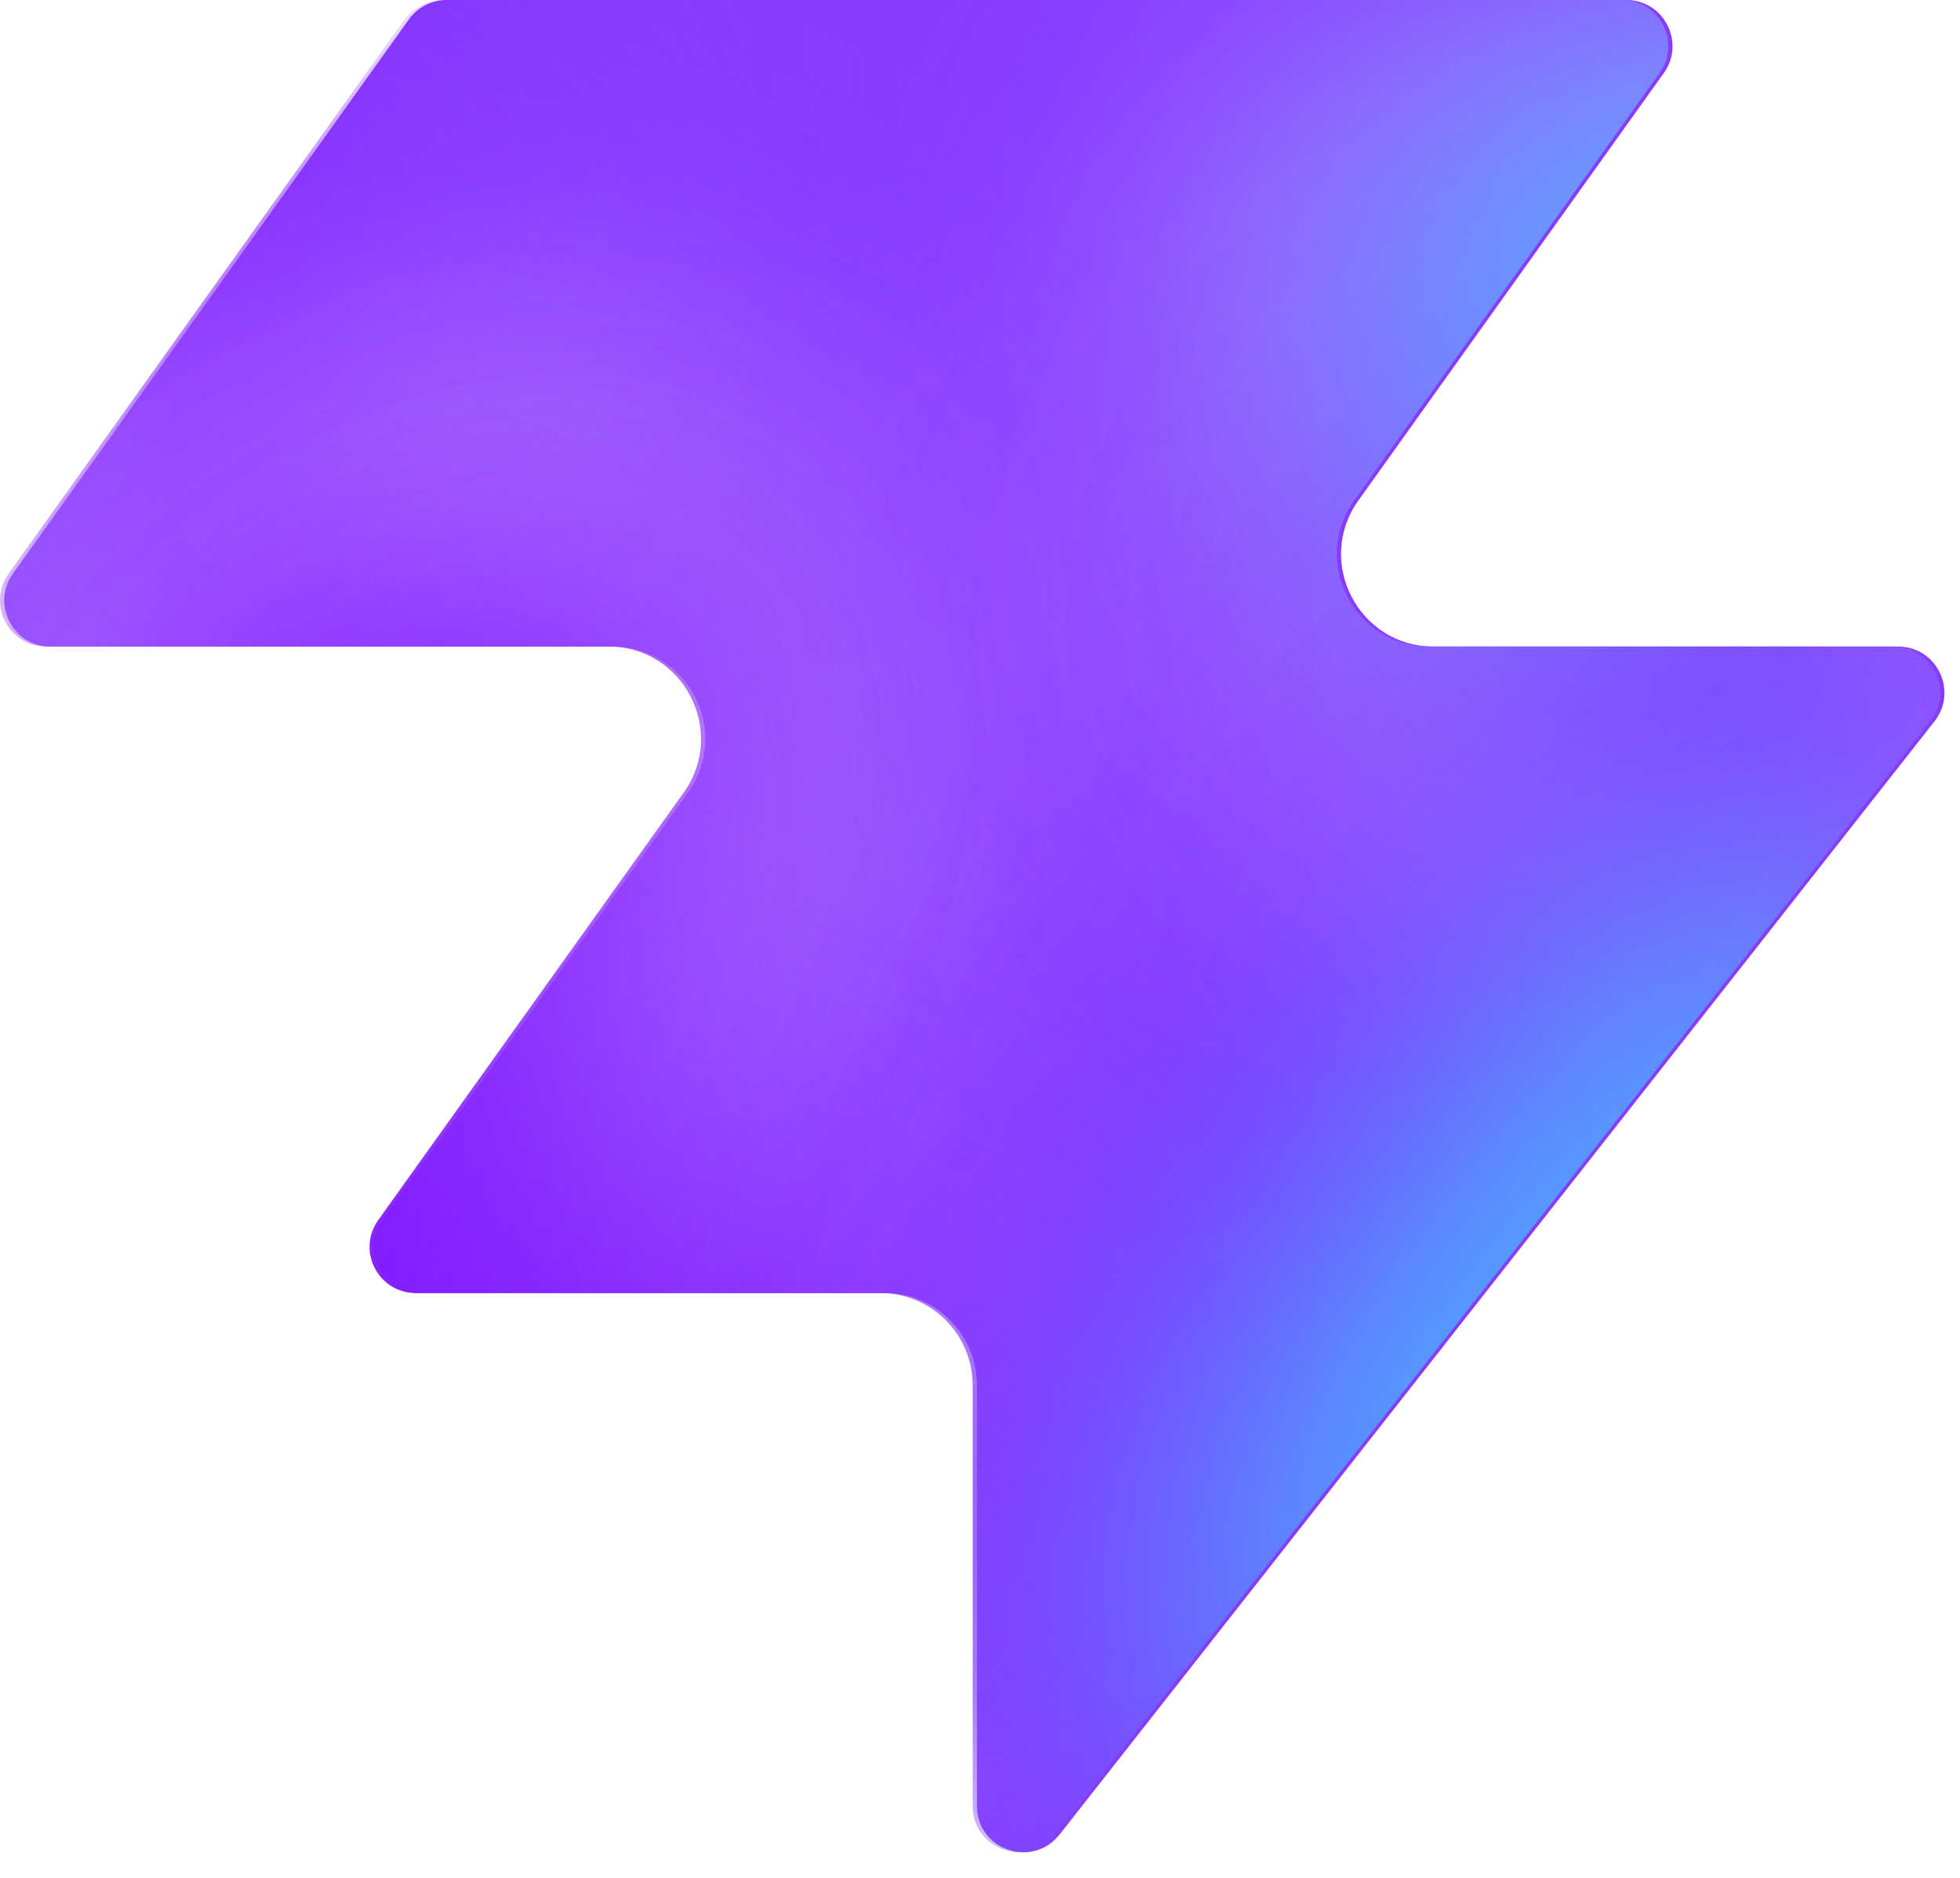
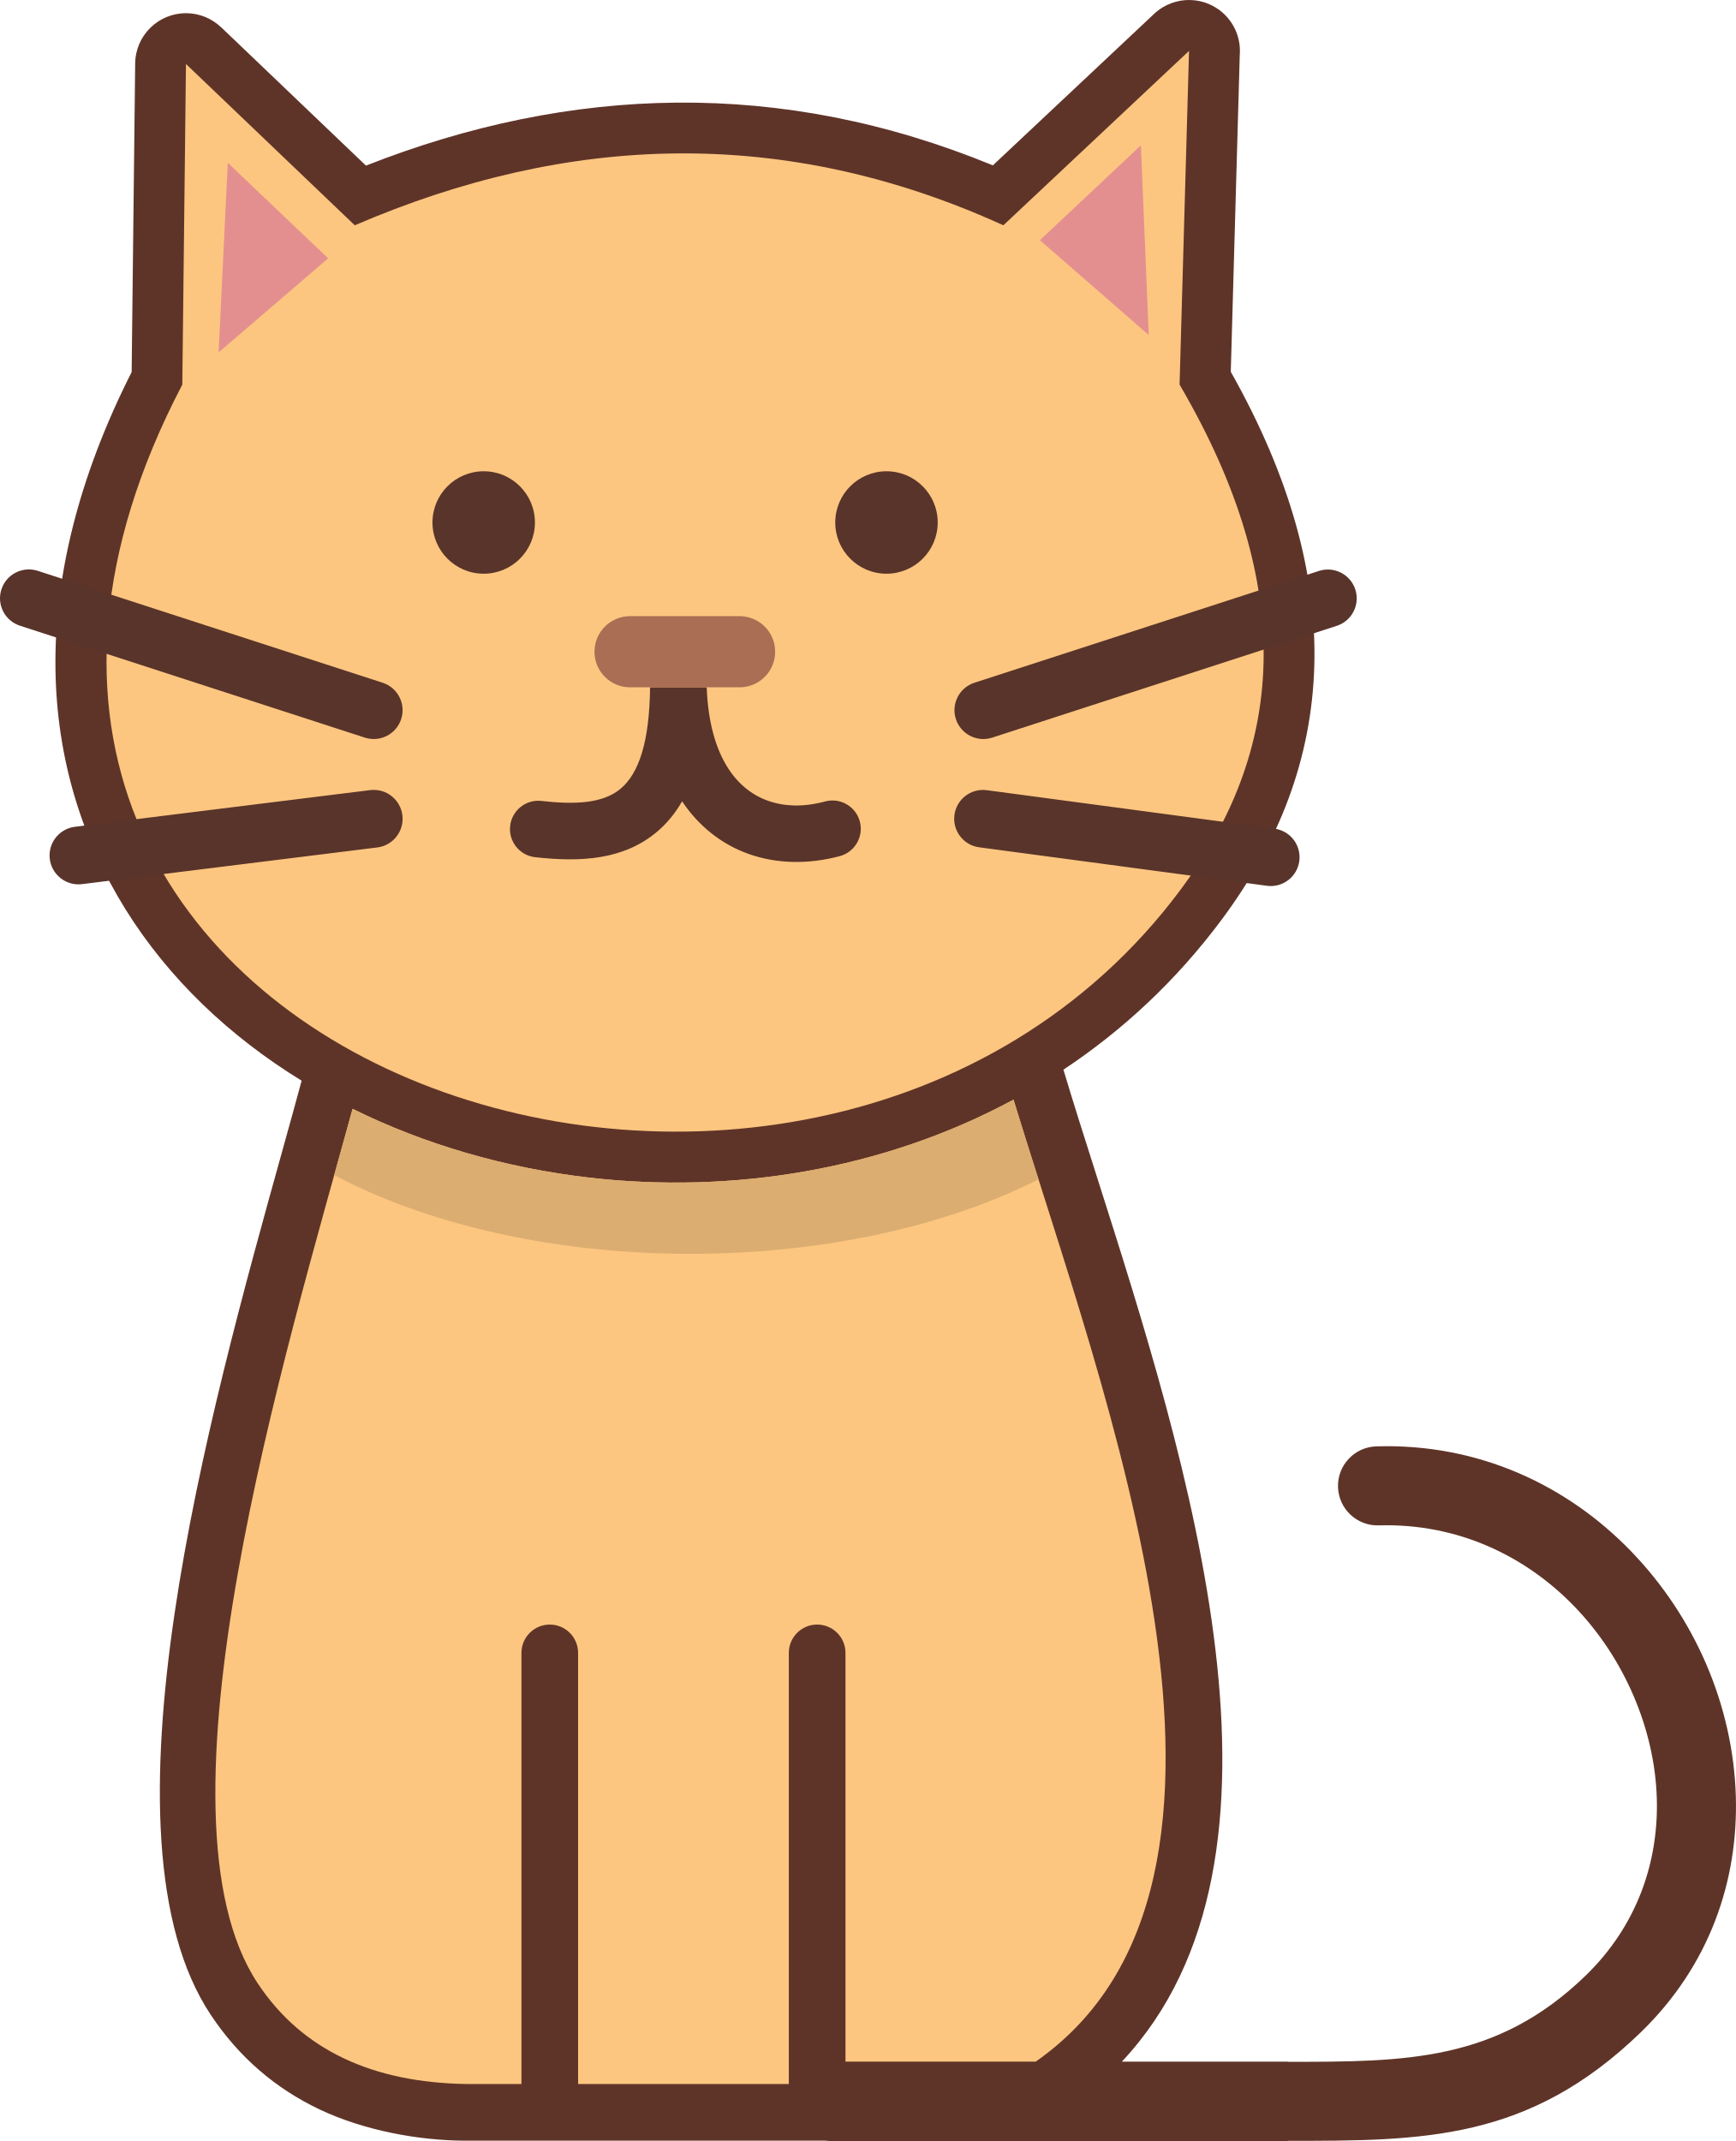
- <svg xmlns="http://www.w3.org/2000/svg" width="48" height="46" fill="none" viewBox="0 0 48 46">
-   <path fill="#863bff" d="M25.946 44.938c-.664.845-2.021.375-2.021-.698V33.937a2.26 2.26 0 0 0-2.262-2.262H10.287c-.92 0-1.456-1.04-.92-1.788l7.48-10.471c1.07-1.497 0-3.578-1.842-3.578H1.237c-.92 0-1.456-1.04-.92-1.788L10.013.474c.214-.297.556-.474.92-.474h28.894c.92 0 1.456 1.04.92 1.788l-7.48 10.471c-1.07 1.498 0 3.579 1.842 3.579h11.377c.943 0 1.473 1.088.89 1.83L25.947 44.94z" style="fill:#863bff;fill:color(display-p3 .525 .23 1);fill-opacity:1" />
-   <mask id="a" width="48" height="46" x="0" y="0" maskUnits="userSpaceOnUse" style="mask-type:alpha">
-     <path fill="#000" d="M25.842 44.938c-.664.844-2.021.375-2.021-.698V33.937a2.26 2.26 0 0 0-2.262-2.262H10.183c-.92 0-1.456-1.04-.92-1.788l7.48-10.471c1.07-1.498 0-3.579-1.842-3.579H1.133c-.92 0-1.456-1.04-.92-1.787L9.91.473c.214-.297.556-.474.92-.474h28.894c.92 0 1.456 1.04.92 1.788l-7.48 10.471c-1.07 1.498 0 3.578 1.842 3.578h11.377c.943 0 1.473 1.088.89 1.832L25.843 44.94z" style="fill:#000;fill-opacity:1" />
-   </mask>
-   <g mask="url(#a)">
-     <g filter="url(#b)">
-       <ellipse cx="5.508" cy="14.704" fill="#ede6ff" rx="5.508" ry="14.704" style="fill:#ede6ff;fill:color(display-p3 .927 .903 1);fill-opacity:1" transform="matrix(.00324 1 1 -.00324 -4.47 31.516)" />
-     </g>
-     <g filter="url(#c)">
-       <ellipse cx="10.399" cy="29.851" fill="#ede6ff" rx="10.399" ry="29.851" style="fill:#ede6ff;fill:color(display-p3 .927 .903 1);fill-opacity:1" transform="matrix(.00324 1 1 -.00324 -39.328 7.883)" />
-     </g>
-     <g filter="url(#d)">
-       <ellipse cx="5.508" cy="30.487" fill="#7e14ff" rx="5.508" ry="30.487" style="fill:#7e14ff;fill:color(display-p3 .492 .077 1);fill-opacity:1" transform="rotate(89.814 -25.913 -14.639)scale(1 -1)" />
-     </g>
-     <g filter="url(#e)">
-       <ellipse cx="5.508" cy="30.599" fill="#7e14ff" rx="5.508" ry="30.599" style="fill:#7e14ff;fill:color(display-p3 .492 .077 1);fill-opacity:1" transform="rotate(89.814 -32.644 -3.334)scale(1 -1)" />
-     </g>
-     <g filter="url(#f)">
-       <ellipse cx="5.508" cy="30.599" fill="#7e14ff" rx="5.508" ry="30.599" style="fill:#7e14ff;fill:color(display-p3 .492 .077 1);fill-opacity:1" transform="matrix(.00324 1 1 -.00324 -34.34 30.47)" />
-     </g>
-     <g filter="url(#g)">
-       <ellipse cx="14.072" cy="22.078" fill="#ede6ff" rx="14.072" ry="22.078" style="fill:#ede6ff;fill:color(display-p3 .927 .903 1);fill-opacity:1" transform="rotate(93.35 24.506 48.493)scale(-1 1)" />
-     </g>
-     <g filter="url(#h)">
-       <ellipse cx="3.47" cy="21.501" fill="#7e14ff" rx="3.47" ry="21.501" style="fill:#7e14ff;fill:color(display-p3 .492 .077 1);fill-opacity:1" transform="rotate(89.009 28.708 47.59)scale(-1 1)" />
-     </g>
-     <g filter="url(#i)">
-       <ellipse cx="3.47" cy="21.501" fill="#7e14ff" rx="3.47" ry="21.501" style="fill:#7e14ff;fill:color(display-p3 .492 .077 1);fill-opacity:1" transform="rotate(89.009 28.708 47.59)scale(-1 1)" />
-     </g>
-     <g filter="url(#j)">
-       <ellipse cx=".387" cy="8.972" fill="#7e14ff" rx="4.407" ry="29.108" style="fill:#7e14ff;fill:color(display-p3 .492 .077 1);fill-opacity:1" transform="rotate(39.51 .387 8.972)" />
-     </g>
-     <g filter="url(#k)">
-       <ellipse cx="47.523" cy="-6.092" fill="#7e14ff" rx="4.407" ry="29.108" style="fill:#7e14ff;fill:color(display-p3 .492 .077 1);fill-opacity:1" transform="rotate(37.892 47.523 -6.092)" />
-     </g>
-     <g filter="url(#l)">
-       <ellipse cx="41.412" cy="6.333" fill="#47bfff" rx="5.971" ry="9.665" style="fill:#47bfff;fill:color(display-p3 .28 .748 1);fill-opacity:1" transform="rotate(37.892 41.412 6.333)" />
-     </g>
-     <g filter="url(#m)">
-       <ellipse cx="-1.879" cy="38.332" fill="#7e14ff" rx="4.407" ry="29.108" style="fill:#7e14ff;fill:color(display-p3 .492 .077 1);fill-opacity:1" transform="rotate(37.892 -1.88 38.332)" />
-     </g>
-     <g filter="url(#n)">
-       <ellipse cx="-1.879" cy="38.332" fill="#7e14ff" rx="4.407" ry="29.108" style="fill:#7e14ff;fill:color(display-p3 .492 .077 1);fill-opacity:1" transform="rotate(37.892 -1.88 38.332)" />
-     </g>
-     <g filter="url(#o)">
-       <ellipse cx="35.651" cy="29.907" fill="#7e14ff" rx="4.407" ry="29.108" style="fill:#7e14ff;fill:color(display-p3 .492 .077 1);fill-opacity:1" transform="rotate(37.892 35.651 29.907)" />
-     </g>
-     <g filter="url(#p)">
-       <ellipse cx="38.418" cy="32.4" fill="#47bfff" rx="5.971" ry="15.297" style="fill:#47bfff;fill:color(display-p3 .28 .748 1);fill-opacity:1" transform="rotate(37.892 38.418 32.4)" />
-     </g>
-   </g>
-   <defs>
-     <filter id="b" width="60.045" height="41.654" x="-19.77" y="16.149" color-interpolation-filters="sRGB" filterUnits="userSpaceOnUse">
-       <feFlood flood-opacity="0" result="BackgroundImageFix" />
-       <feBlend in="SourceGraphic" in2="BackgroundImageFix" result="shape" />
-       <feGaussianBlur result="effect1_foregroundBlur_2002_17158" stdDeviation="7.659" />
-     </filter>
-     <filter id="c" width="90.34" height="51.437" x="-54.613" y="-7.533" color-interpolation-filters="sRGB" filterUnits="userSpaceOnUse">
-       <feFlood flood-opacity="0" result="BackgroundImageFix" />
-       <feBlend in="SourceGraphic" in2="BackgroundImageFix" result="shape" />
-       <feGaussianBlur result="effect1_foregroundBlur_2002_17158" stdDeviation="7.659" />
-     </filter>
-     <filter id="d" width="79.355" height="29.4" x="-49.64" y="2.03" color-interpolation-filters="sRGB" filterUnits="userSpaceOnUse">
-       <feFlood flood-opacity="0" result="BackgroundImageFix" />
-       <feBlend in="SourceGraphic" in2="BackgroundImageFix" result="shape" />
-       <feGaussianBlur result="effect1_foregroundBlur_2002_17158" stdDeviation="4.596" />
-     </filter>
-     <filter id="e" width="79.579" height="29.4" x="-45.045" y="20.029" color-interpolation-filters="sRGB" filterUnits="userSpaceOnUse">
-       <feFlood flood-opacity="0" result="BackgroundImageFix" />
-       <feBlend in="SourceGraphic" in2="BackgroundImageFix" result="shape" />
-       <feGaussianBlur result="effect1_foregroundBlur_2002_17158" stdDeviation="4.596" />
-     </filter>
-     <filter id="f" width="79.579" height="29.4" x="-43.513" y="21.178" color-interpolation-filters="sRGB" filterUnits="userSpaceOnUse">
-       <feFlood flood-opacity="0" result="BackgroundImageFix" />
-       <feBlend in="SourceGraphic" in2="BackgroundImageFix" result="shape" />
-       <feGaussianBlur result="effect1_foregroundBlur_2002_17158" stdDeviation="4.596" />
-     </filter>
-     <filter id="g" width="74.749" height="58.852" x="15.756" y="-17.901" color-interpolation-filters="sRGB" filterUnits="userSpaceOnUse">
-       <feFlood flood-opacity="0" result="BackgroundImageFix" />
-       <feBlend in="SourceGraphic" in2="BackgroundImageFix" result="shape" />
-       <feGaussianBlur result="effect1_foregroundBlur_2002_17158" stdDeviation="7.659" />
-     </filter>
-     <filter id="h" width="61.377" height="25.362" x="23.548" y="2.284" color-interpolation-filters="sRGB" filterUnits="userSpaceOnUse">
-       <feFlood flood-opacity="0" result="BackgroundImageFix" />
-       <feBlend in="SourceGraphic" in2="BackgroundImageFix" result="shape" />
-       <feGaussianBlur result="effect1_foregroundBlur_2002_17158" stdDeviation="4.596" />
-     </filter>
-     <filter id="i" width="61.377" height="25.362" x="23.548" y="2.284" color-interpolation-filters="sRGB" filterUnits="userSpaceOnUse">
-       <feFlood flood-opacity="0" result="BackgroundImageFix" />
-       <feBlend in="SourceGraphic" in2="BackgroundImageFix" result="shape" />
-       <feGaussianBlur result="effect1_foregroundBlur_2002_17158" stdDeviation="4.596" />
-     </filter>
-     <filter id="j" width="56.045" height="63.649" x="-27.636" y="-22.853" color-interpolation-filters="sRGB" filterUnits="userSpaceOnUse">
-       <feFlood flood-opacity="0" result="BackgroundImageFix" />
-       <feBlend in="SourceGraphic" in2="BackgroundImageFix" result="shape" />
-       <feGaussianBlur result="effect1_foregroundBlur_2002_17158" stdDeviation="4.596" />
-     </filter>
-     <filter id="k" width="54.814" height="64.646" x="20.116" y="-38.415" color-interpolation-filters="sRGB" filterUnits="userSpaceOnUse">
-       <feFlood flood-opacity="0" result="BackgroundImageFix" />
-       <feBlend in="SourceGraphic" in2="BackgroundImageFix" result="shape" />
-       <feGaussianBlur result="effect1_foregroundBlur_2002_17158" stdDeviation="4.596" />
-     </filter>
-     <filter id="l" width="33.541" height="35.313" x="24.641" y="-11.323" color-interpolation-filters="sRGB" filterUnits="userSpaceOnUse">
-       <feFlood flood-opacity="0" result="BackgroundImageFix" />
-       <feBlend in="SourceGraphic" in2="BackgroundImageFix" result="shape" />
-       <feGaussianBlur result="effect1_foregroundBlur_2002_17158" stdDeviation="4.596" />
-     </filter>
-     <filter id="m" width="54.814" height="64.646" x="-29.286" y="6.009" color-interpolation-filters="sRGB" filterUnits="userSpaceOnUse">
-       <feFlood flood-opacity="0" result="BackgroundImageFix" />
-       <feBlend in="SourceGraphic" in2="BackgroundImageFix" result="shape" />
-       <feGaussianBlur result="effect1_foregroundBlur_2002_17158" stdDeviation="4.596" />
-     </filter>
-     <filter id="n" width="54.814" height="64.646" x="-29.286" y="6.009" color-interpolation-filters="sRGB" filterUnits="userSpaceOnUse">
-       <feFlood flood-opacity="0" result="BackgroundImageFix" />
-       <feBlend in="SourceGraphic" in2="BackgroundImageFix" result="shape" />
-       <feGaussianBlur result="effect1_foregroundBlur_2002_17158" stdDeviation="4.596" />
-     </filter>
-     <filter id="o" width="54.814" height="64.646" x="8.244" y="-2.416" color-interpolation-filters="sRGB" filterUnits="userSpaceOnUse">
-       <feFlood flood-opacity="0" result="BackgroundImageFix" />
-       <feBlend in="SourceGraphic" in2="BackgroundImageFix" result="shape" />
-       <feGaussianBlur result="effect1_foregroundBlur_2002_17158" stdDeviation="4.596" />
-     </filter>
-     <filter id="p" width="39.409" height="43.623" x="18.713" y="10.588" color-interpolation-filters="sRGB" filterUnits="userSpaceOnUse">
-       <feFlood flood-opacity="0" result="BackgroundImageFix" />
-       <feBlend in="SourceGraphic" in2="BackgroundImageFix" result="shape" />
-       <feGaussianBlur result="effect1_foregroundBlur_2002_17158" stdDeviation="4.596" />
-     </filter>
-   </defs>
+ <svg xmlns="http://www.w3.org/2000/svg" shape-rendering="geometricPrecision" text-rendering="geometricPrecision" image-rendering="optimizeQuality" fill-rule="evenodd" clip-rule="evenodd" viewBox="0 0 415 511.844">
+   <path fill="#5F3428" fill-rule="nonzero" d="M254.217 255.728c2.363 7.878 5.094 16.457 7.976 25.508 21.865 68.669 51.827 162.801 5.994 211.639h39.65v.038c28.13 0 49.94 0 71.22-20.615 12.309-11.927 17.466-27.168 17.014-42.363-.248-8.309-2.192-16.681-5.578-24.561-3.395-7.904-8.205-15.213-14.173-21.372-11.697-12.073-27.921-19.894-46.756-19.331-5.217.142-9.563-3.971-9.705-9.188-.143-5.216 3.97-9.562 9.187-9.705 24.583-.733 45.68 9.396 60.833 25.036a90.154 90.154 0 0 1 18.026 27.076c4.276 9.951 6.735 20.692 7.058 31.527.603 20.214-6.284 40.516-22.718 56.439-26.785 25.949-51.949 25.95-84.408 25.949v.039H198.55a9.61 9.61 0 0 1-1.207-.076h-85.892c-11.502 0-24.587-2.513-35.002-7.446-10.58-5.013-19.316-12.497-26.064-22.637-28.488-42.795-.335-143.922 17.116-206.605 1.624-5.834 3.144-11.294 4.606-16.72-17.199-10.564-31.775-24.365-42.126-41.009-20.678-33.255-24.414-77.189 1.489-128.4l.843-73.746c.053-6.707 5.533-12.101 12.24-12.049a12.097 12.097 0 0 1 8.275 3.345l.012-.012 34.637 33.099c24.535-9.642 49.307-14.839 74.334-15.055 25.092-.216 50.27 4.606 75.536 15l38.564-36.228c4.892-4.603 12.59-4.369 17.194.524a12.132 12.132 0 0 1 3.27 9.252l-2.149 75.794c14.42 25.577 20.525 48.764 19.976 70.033-.586 22.639-8.598 42.709-22.097 60.874-10.895 14.657-23.763 26.577-37.888 35.946z" />
+   <path fill="#FCC680" d="M242.29 262.886c21.314 69.909 67.006 186.902 5.292 229.989H202.12v-97.719a6.774 6.774 0 0 0-13.549 0V498.22H138.2V395.156a6.774 6.774 0 0 0-13.548 0V498.22h-13.201c-22.233-.364-39.125-7.965-49.794-23.996-27.07-40.668 6.664-150.93 22.627-209.138 17.248 8.531 36.54 14.125 56.492 16.431 34.063 3.937 70.179-1.701 101.514-18.631z" />
+   <path fill="#DCAD70" d="M242.29 262.886c1.839 6.03 3.857 12.409 5.973 19.059-21.858 11.048-51.082 17.804-83.196 17.804-33.092 0-63.117-7.171-85.174-18.823 1.56-5.603 3.04-10.909 4.392-15.84 17.248 8.531 36.539 14.125 56.491 16.431 34.063 3.937 70.178-1.702 101.514-18.631z" />
+   <path fill="#FCC680" d="M44.458 15.3L84.81 53.86c51.134-22.013 102.773-23.803 155.051 0l44.385-41.696-2.261 79.786c28.944 49.436 24.462 88.159.357 120.593C193.166 332.52-41.013 253.674 43.583 91.95l.875-76.65z" />
+   <path fill="#E48F8F" d="M54.458 38.918l23.986 22.844-26.185 22.493 2.199-45.337zm218.278-4.175L248.591 57.42l26.027 22.675-1.882-45.352z" />
+   <path fill="#59342A" fill-rule="nonzero" d="M91.594 163.261a6.897 6.897 0 0 1-4.264 13.116l-82.564-26.79a6.898 6.898 0 0 1-4.427-8.69 6.9 6.9 0 0 1 8.691-4.427l82.564 26.791zm77.355 1.053c.139 4.105.674 7.774 1.543 11.013 1.595 5.95 4.325 10.287 7.758 13.096 3.292 2.694 7.322 4.055 11.662 4.141 2.324.045 4.798-.28 7.352-.964a6.766 6.766 0 0 1 8.282 4.789 6.767 6.767 0 0 1-4.79 8.282c-3.702.992-7.438 1.46-11.108 1.388-7.378-.147-14.277-2.498-19.972-7.157-2.47-2.022-4.696-4.464-6.617-7.333-1.668 2.916-3.656 5.29-5.915 7.213-7.907 6.733-18.152 7.415-29.369 6.127a6.766 6.766 0 0 1 1.534-13.442c7.911.908 14.822.694 19.104-2.953 4.222-3.595 6.848-10.899 6.993-24.2h13.543zm-53.316-51.649c6.763 0 12.245 5.482 12.245 12.245 0 6.763-5.482 12.246-12.245 12.246-6.764 0-12.246-5.483-12.246-12.246 0-6.763 5.482-12.245 12.246-12.245zm96.287 0c6.762 0 12.246 5.482 12.246 12.245 0 6.763-5.484 12.246-12.246 12.246-6.763 0-12.247-5.483-12.247-12.246 0-6.763 5.484-12.245 12.247-12.245zm25.164 63.712a6.897 6.897 0 0 1-4.264-13.116l82.565-26.791a6.897 6.897 0 0 1 4.265 13.117l-82.566 26.79zm-3.023 26.182a6.887 6.887 0 0 1 1.782-13.658l68.951 9.222a6.888 6.888 0 0 1-1.782 13.658l-68.951-9.222zM88.626 188.875a6.907 6.907 0 0 1 1.673 13.71l-70.707 8.784a6.908 6.908 0 0 1-7.692-6.019 6.908 6.908 0 0 1 6.019-7.692l70.707-8.783z" />
+   <path fill="#A96E54" fill-rule="nonzero" d="M150.622 164.314a8.506 8.506 0 0 1 0-17.012h26.309a8.507 8.507 0 0 1 0 17.012h-26.309z" />
</svg>
